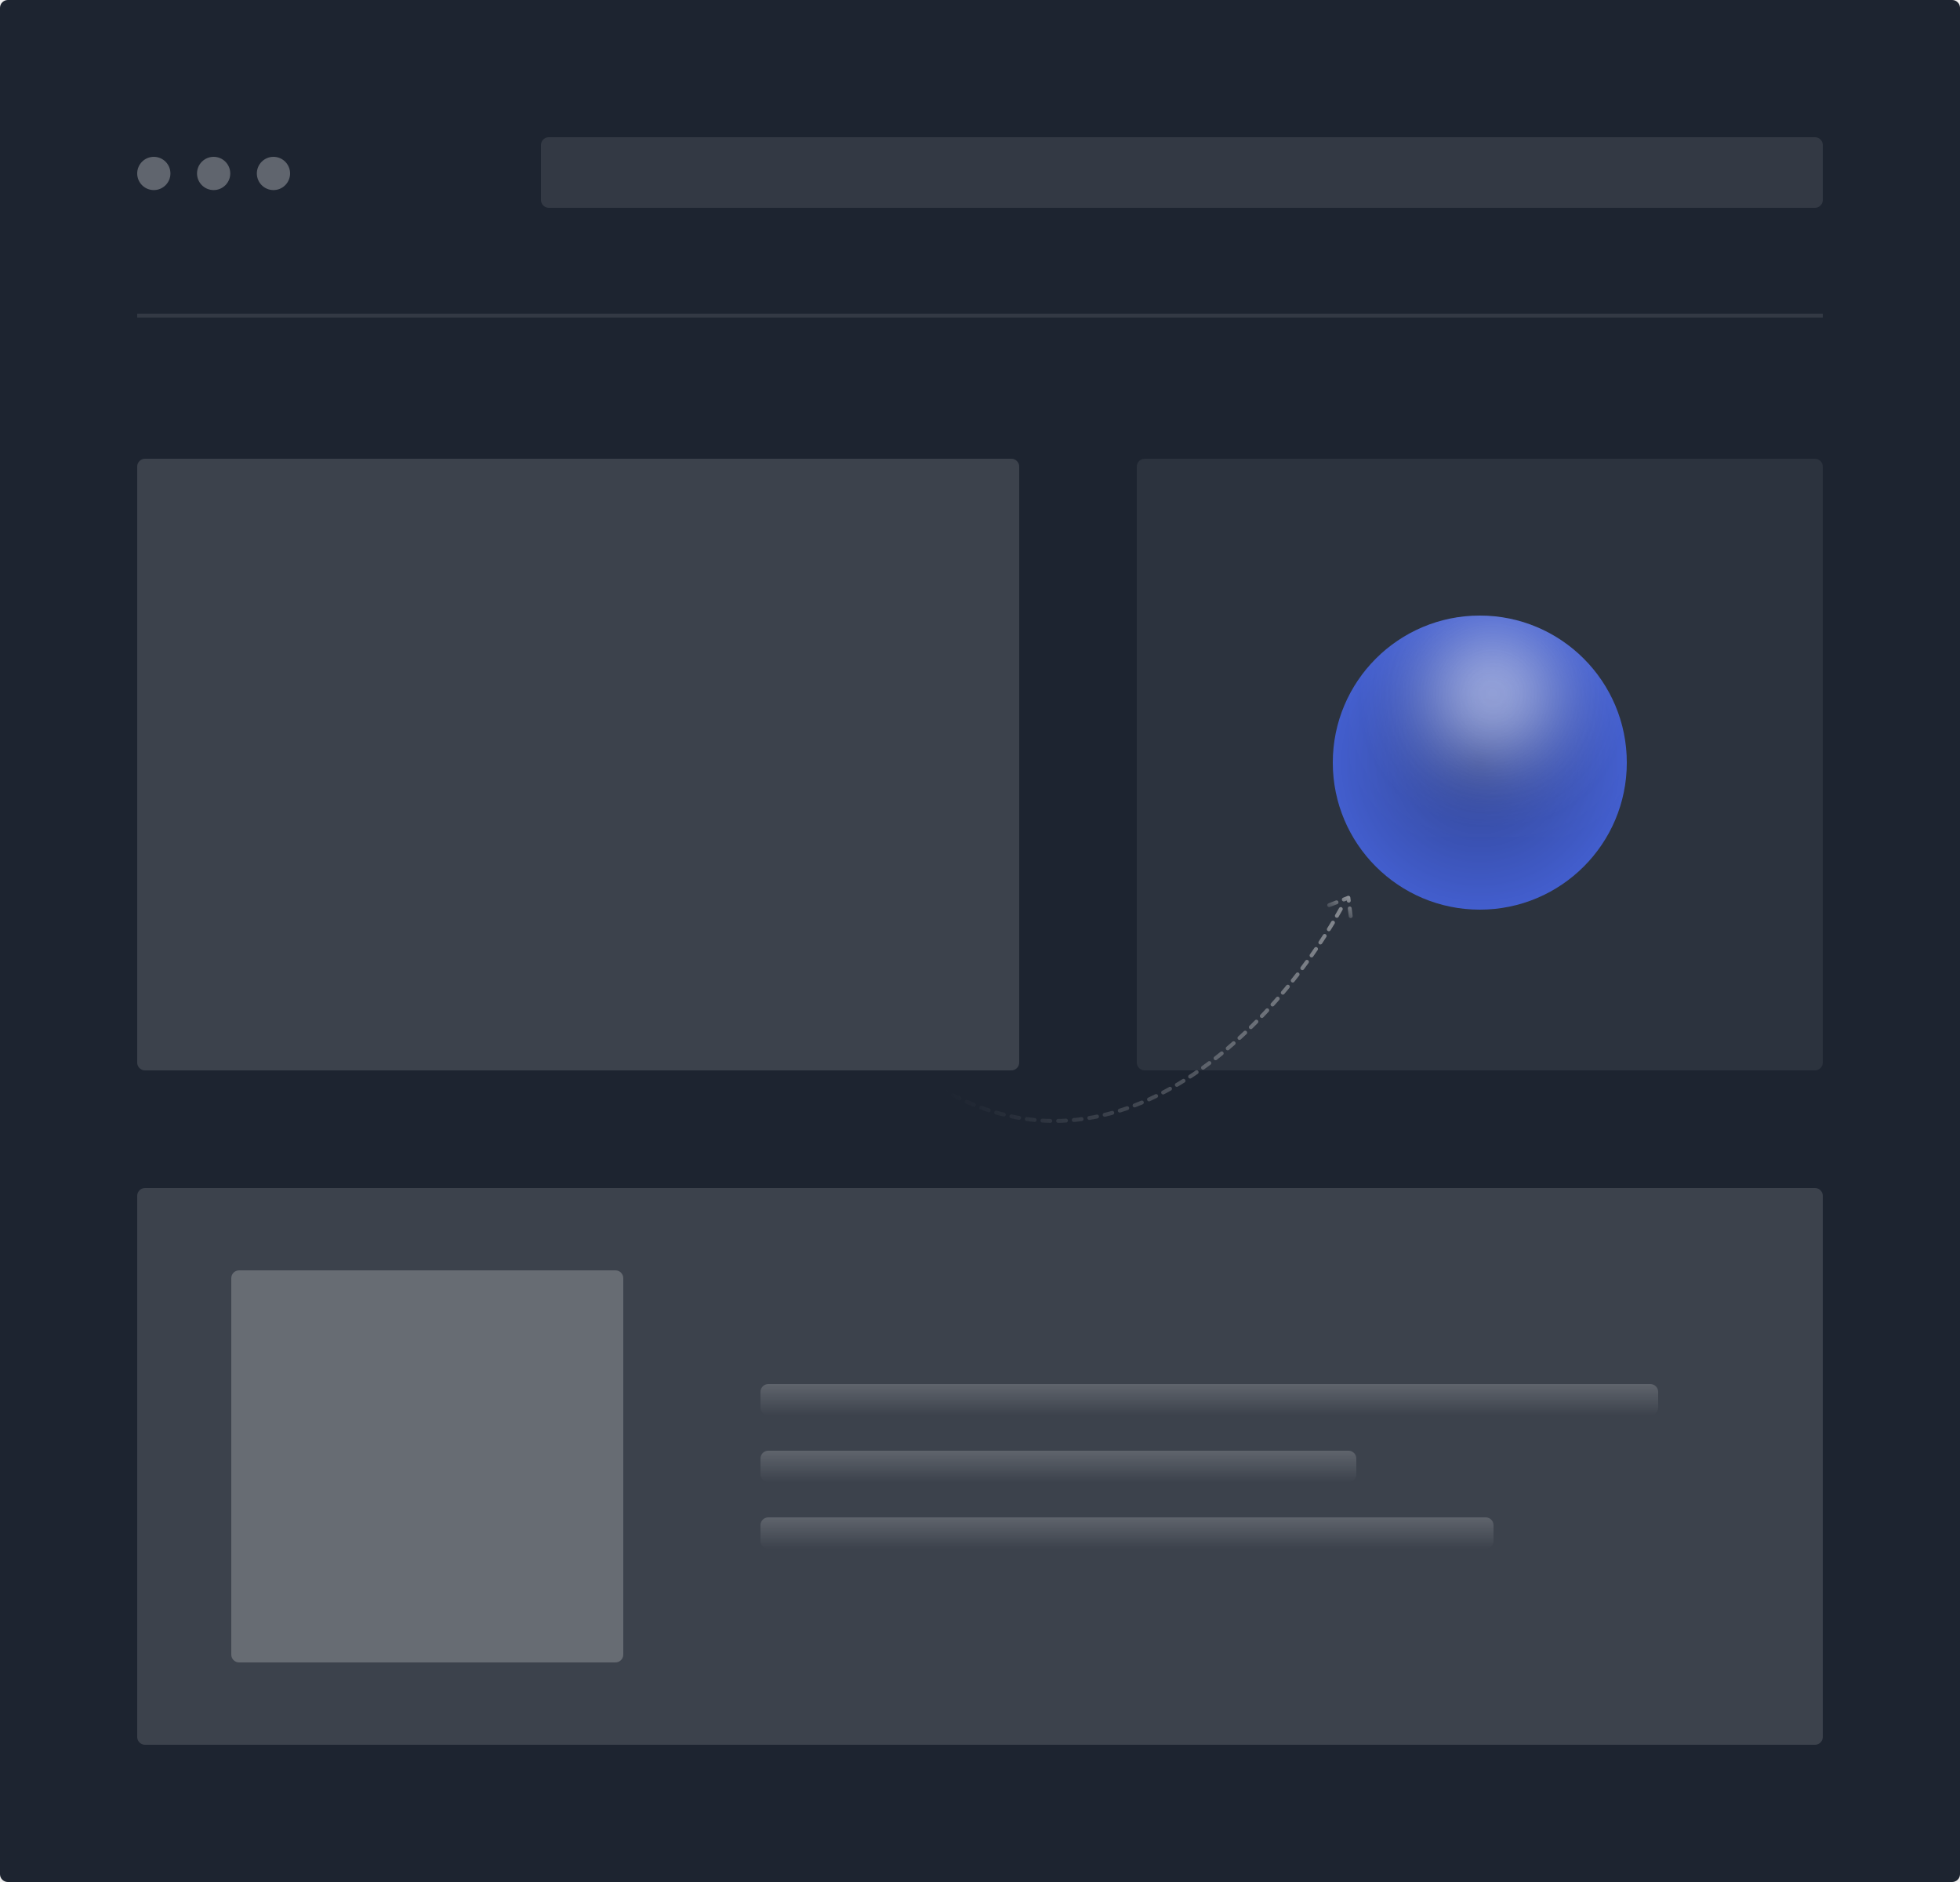
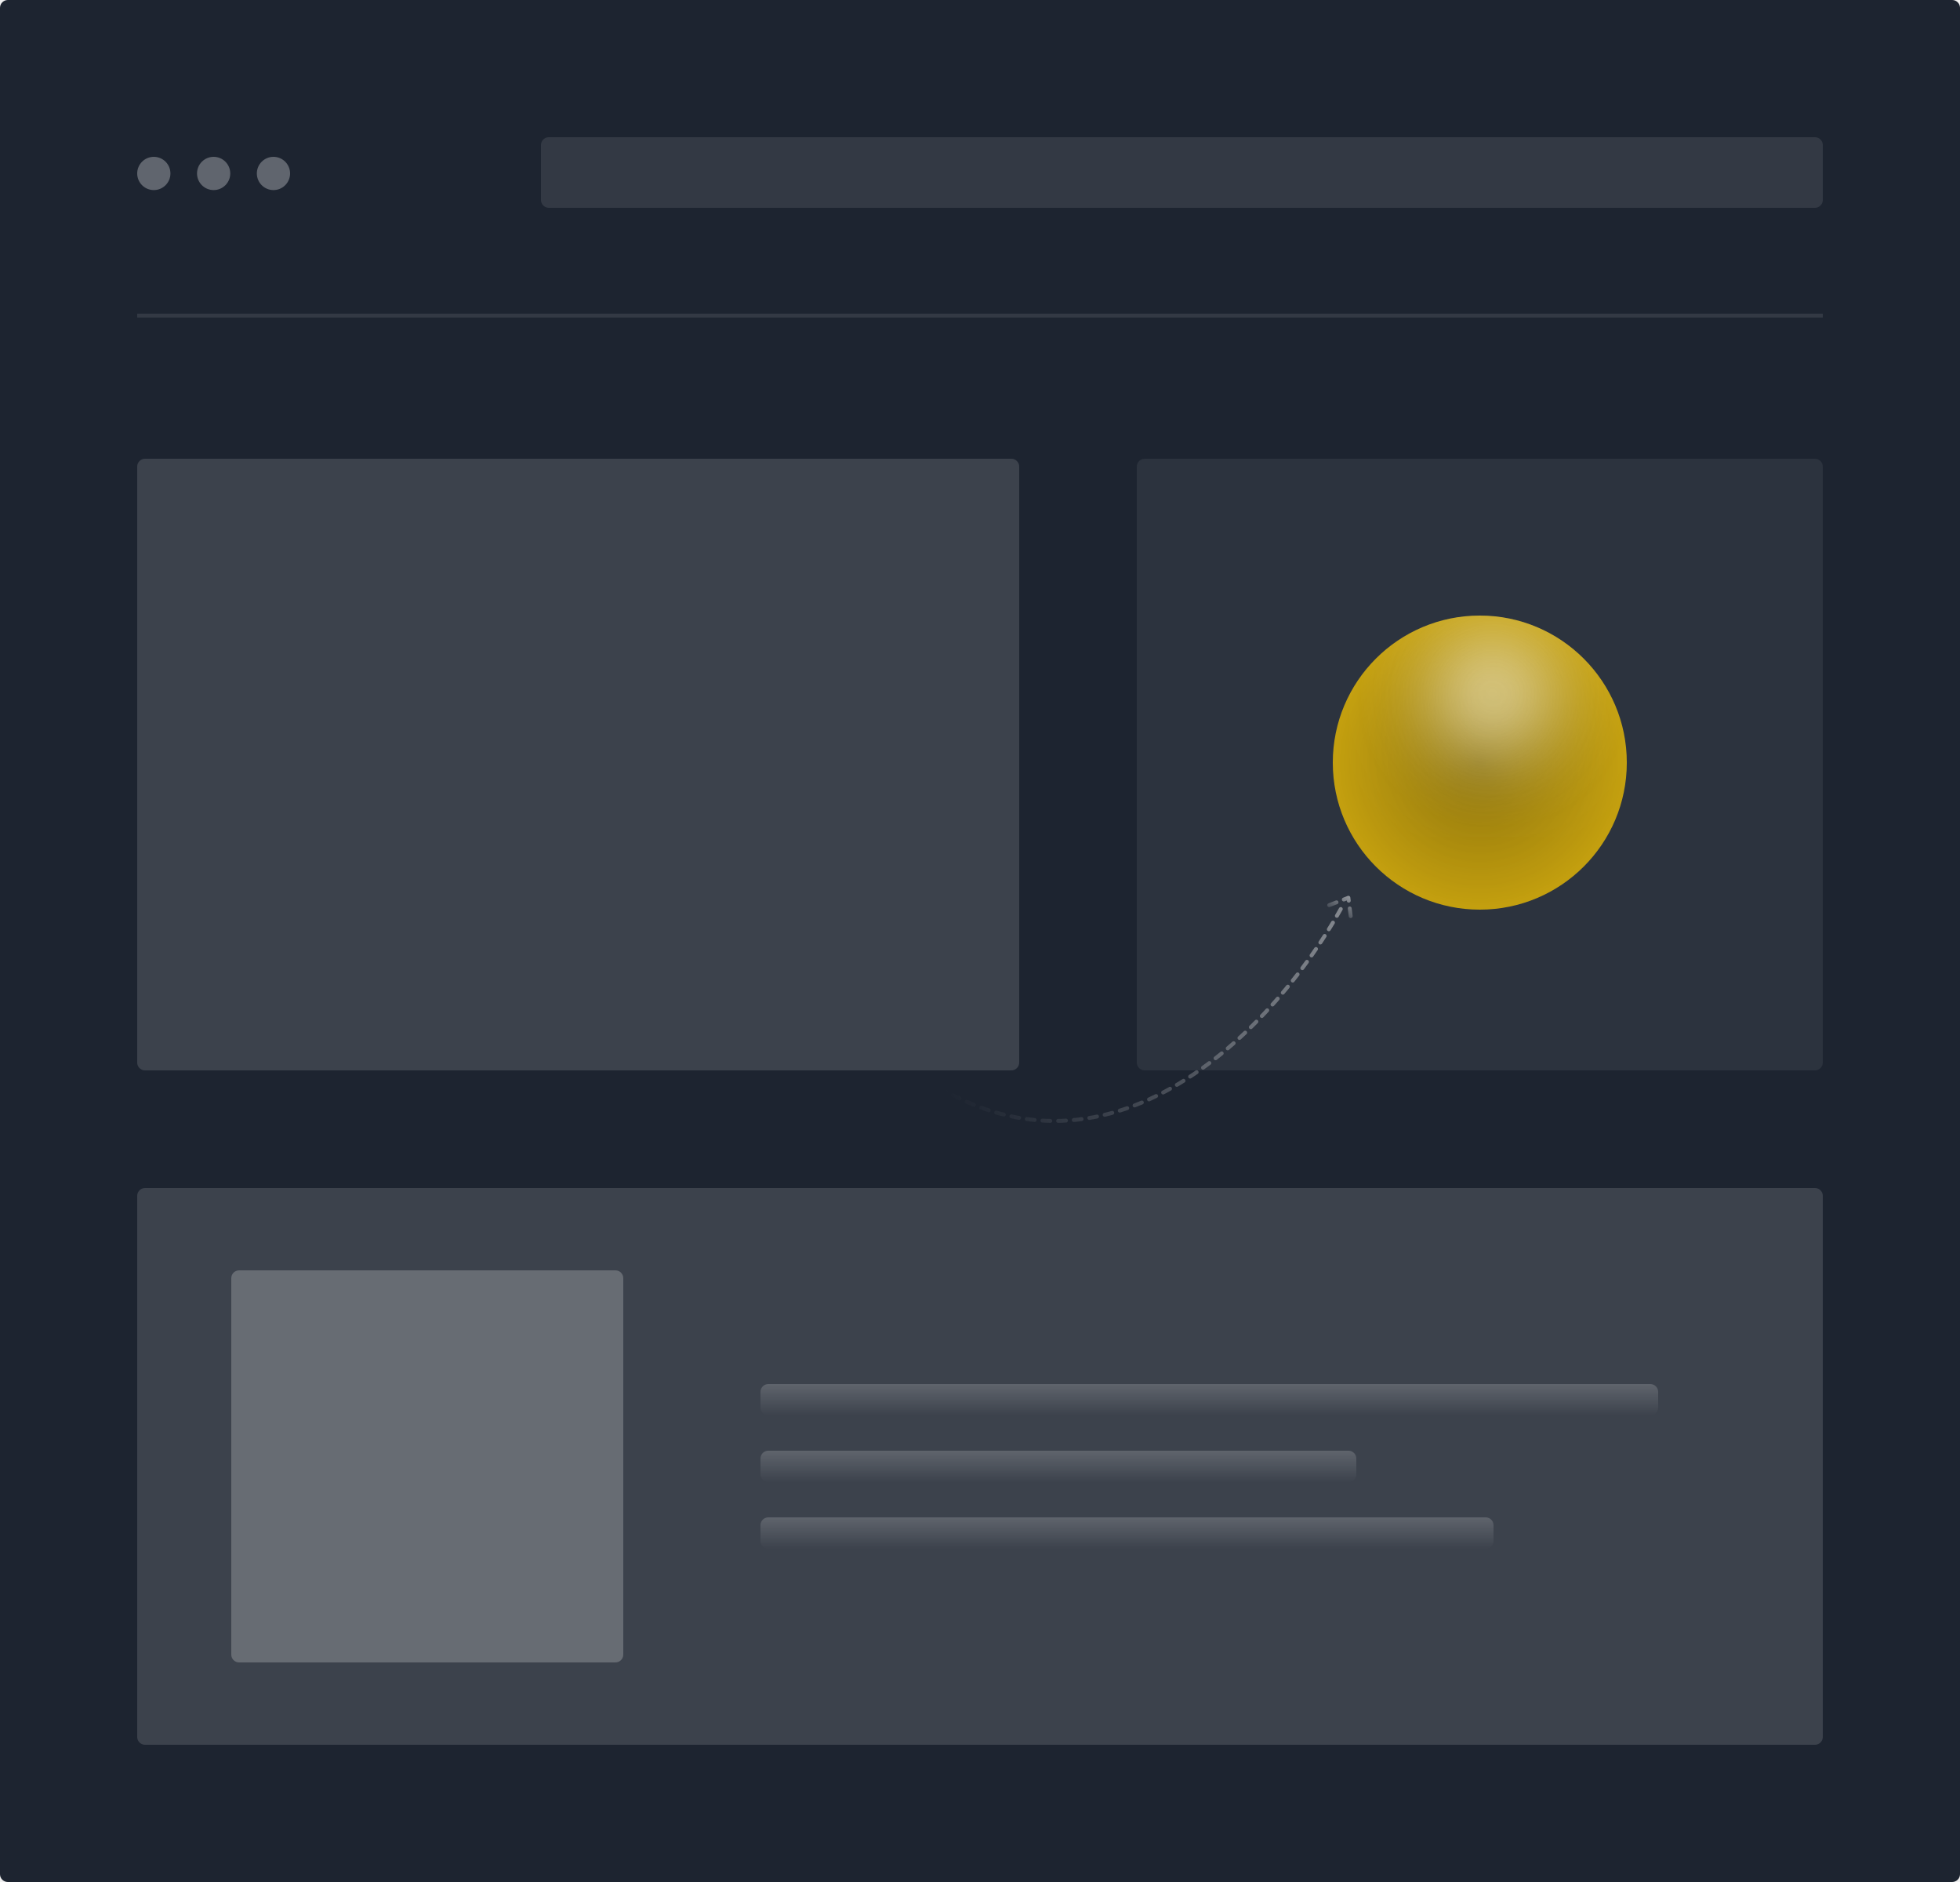
- <svg xmlns="http://www.w3.org/2000/svg" width="500" height="480" viewBox="0 0 500 480" fill="none">
-   <rect width="500" height="480" rx="2" fill="#1D2430" />
-   <rect x="35" y="117" width="225" height="156" rx="2" fill="white" fill-opacity="0.14" />
-   <line opacity="0.1" x1="35" y1="80.5" x2="465" y2="80.5" stroke="white" />
-   <rect x="290" y="117" width="175" height="156" rx="2" fill="white" fill-opacity="0.07" />
-   <rect x="35" y="303" width="430" height="142" rx="2" fill="white" fill-opacity="0.14" />
+ <svg xmlns="http://www.w3.org/2000/svg" width="500px" height="480px" viewBox="0 0 500 480" fill="none" transform="rotate(0) scale(1, 1)">
+   <rect width="500" height="480" rx="2" fill="#1d2430" />
+   <rect x="35" y="117" width="225" height="156" rx="2" fill="#ffffff" fill-opacity="0.14" />
+   <line opacity="0.1" x1="35" y1="80.5" x2="465" y2="80.5" stroke="#ffffff" />
+   <rect x="290" y="117" width="175" height="156" rx="2" fill="#ffffff" fill-opacity="0.07" />
+   <rect x="35" y="303" width="430" height="142" rx="2" fill="#ffffff" fill-opacity="0.14" />
  <rect x="194" y="353" width="229" height="8" rx="2" fill="url(#paint0_linear_62_128)" fill-opacity="0.18" />
  <rect x="194" y="370" width="152" height="8" rx="2" fill="url(#paint1_linear_62_128)" fill-opacity="0.18" />
  <rect x="194" y="387" width="187" height="8" rx="2" fill="url(#paint2_linear_62_128)" fill-opacity="0.18" />
-   <rect x="59" y="324" width="100" height="100" rx="2" fill="white" fill-opacity="0.22" />
-   <rect opacity="0.1" x="138" y="35" width="327" height="18" rx="2" fill="white" />
-   <circle opacity="0.3" cx="39.239" cy="44.239" r="4.239" fill="white" />
-   <circle opacity="0.3" cx="54.5" cy="44.239" r="4.239" fill="white" />
-   <circle opacity="0.3" cx="69.761" cy="44.239" r="4.239" fill="white" />
-   <circle opacity="0.8" cx="377.5" cy="194.5" r="37.5" fill="#4A6CF7" />
+   <rect x="59" y="324" width="100" height="100" rx="2" fill="#ffffff" fill-opacity="0.22" />
+   <rect opacity="0.1" x="138" y="35" width="327" height="18" rx="2" fill="#ffffff" />
+   <circle opacity="0.3" cx="39.239" cy="44.239" r="4.239" fill="#ffffff" />
+   <circle opacity="0.3" cx="54.5" cy="44.239" r="4.239" fill="#ffffff" />
+   <circle opacity="0.3" cx="69.761" cy="44.239" r="4.239" fill="#ffffff" />
+   <circle opacity="0.8" cx="377.5" cy="194.5" r="37.5" fill="#efbf04" />
  <mask id="mask0_62_128" style="mask-type:alpha" maskUnits="userSpaceOnUse" x="340" y="157" width="75" height="75">
-     <circle opacity="0.8" cx="377.5" cy="194.5" r="37.5" fill="#4A6CF7" />
+     <circle opacity="0.8" cx="377.5" cy="194.5" r="37.5" fill="#efbf04" />
  </mask>
  <g mask="url(#mask0_62_128)">
    <circle opacity="0.8" cx="377.5" cy="194.5" r="37.5" fill="url(#paint3_radial_62_128)" />
    <g opacity="0.8" filter="url(#filter0_f_62_128)">
-       <circle cx="380.809" cy="176.853" r="15.441" fill="white" />
+       <circle cx="380.809" cy="176.853" r="15.441" fill="#ffffff" />
    </g>
  </g>
  <path d="M342.034 231.847C324.964 262.749 277.939 313.186 226.394 267.718" stroke="url(#paint4_linear_62_128)" stroke-linecap="round" stroke-linejoin="round" stroke-dasharray="2 2" />
  <path d="M339.077 230.867L343.973 228.971L344.562 233.656" stroke="url(#paint5_linear_62_128)" stroke-linecap="round" stroke-linejoin="round" stroke-dasharray="2 2" />
  <defs>
    <filter id="filter0_f_62_128" x="344.368" y="140.412" width="72.882" height="72.882" filterUnits="userSpaceOnUse" color-interpolation-filters="sRGB">
      <feFlood flood-opacity="0" result="BackgroundImageFix" />
      <feBlend mode="normal" in="SourceGraphic" in2="BackgroundImageFix" result="shape" />
      <feGaussianBlur stdDeviation="10.5" result="effect1_foregroundBlur_62_128" />
    </filter>
    <linearGradient id="paint0_linear_62_128" x1="308.5" y1="353" x2="308.5" y2="361" gradientUnits="userSpaceOnUse">
-       <stop stop-color="white" />
-       <stop offset="1" stop-color="white" stop-opacity="0" />
+       <stop stop-color="#ffffff" data-originalstopcolor="#ffffff" />
+       <stop offset="1" stop-color="#ffffff" stop-opacity="0" data-originalstopcolor="#ffffff" />
    </linearGradient>
    <linearGradient id="paint1_linear_62_128" x1="270" y1="370" x2="270" y2="378" gradientUnits="userSpaceOnUse">
-       <stop stop-color="white" />
-       <stop offset="1" stop-color="white" stop-opacity="0" />
+       <stop stop-color="#ffffff" data-originalstopcolor="#ffffff" />
+       <stop offset="1" stop-color="#ffffff" stop-opacity="0" data-originalstopcolor="#ffffff" />
    </linearGradient>
    <linearGradient id="paint2_linear_62_128" x1="287.5" y1="387" x2="287.5" y2="395" gradientUnits="userSpaceOnUse">
-       <stop stop-color="white" />
-       <stop offset="1" stop-color="white" stop-opacity="0" />
+       <stop stop-color="#ffffff" data-originalstopcolor="#ffffff" />
+       <stop offset="1" stop-color="#ffffff" stop-opacity="0" data-originalstopcolor="#ffffff" />
    </linearGradient>
    <radialGradient id="paint3_radial_62_128" cx="0" cy="0" r="1" gradientUnits="userSpaceOnUse" gradientTransform="translate(377.5 194.5) rotate(90) scale(40.2574)">
      <stop stop-opacity="0.47" />
      <stop offset="1" stop-opacity="0" />
    </radialGradient>
    <linearGradient id="paint4_linear_62_128" x1="358.554" y1="226.723" x2="242.956" y2="282.349" gradientUnits="userSpaceOnUse">
-       <stop stop-color="white" stop-opacity="0.48" />
-       <stop offset="1" stop-color="white" stop-opacity="0" />
+       <stop stop-color="#ffffff" stop-opacity="0.48" data-originalstopcolor="#ffffff" />
+       <stop offset="1" stop-color="#ffffff" stop-opacity="0" data-originalstopcolor="#ffffff" />
    </linearGradient>
    <linearGradient id="paint5_linear_62_128" x1="343.992" y1="228.548" x2="340.23" y2="234.571" gradientUnits="userSpaceOnUse">
-       <stop stop-color="white" stop-opacity="0.48" />
-       <stop offset="1" stop-color="white" stop-opacity="0" />
+       <stop stop-color="#ffffff" stop-opacity="0.48" data-originalstopcolor="#ffffff" />
+       <stop offset="1" stop-color="#ffffff" stop-opacity="0" data-originalstopcolor="#ffffff" />
    </linearGradient>
  </defs>
</svg>
